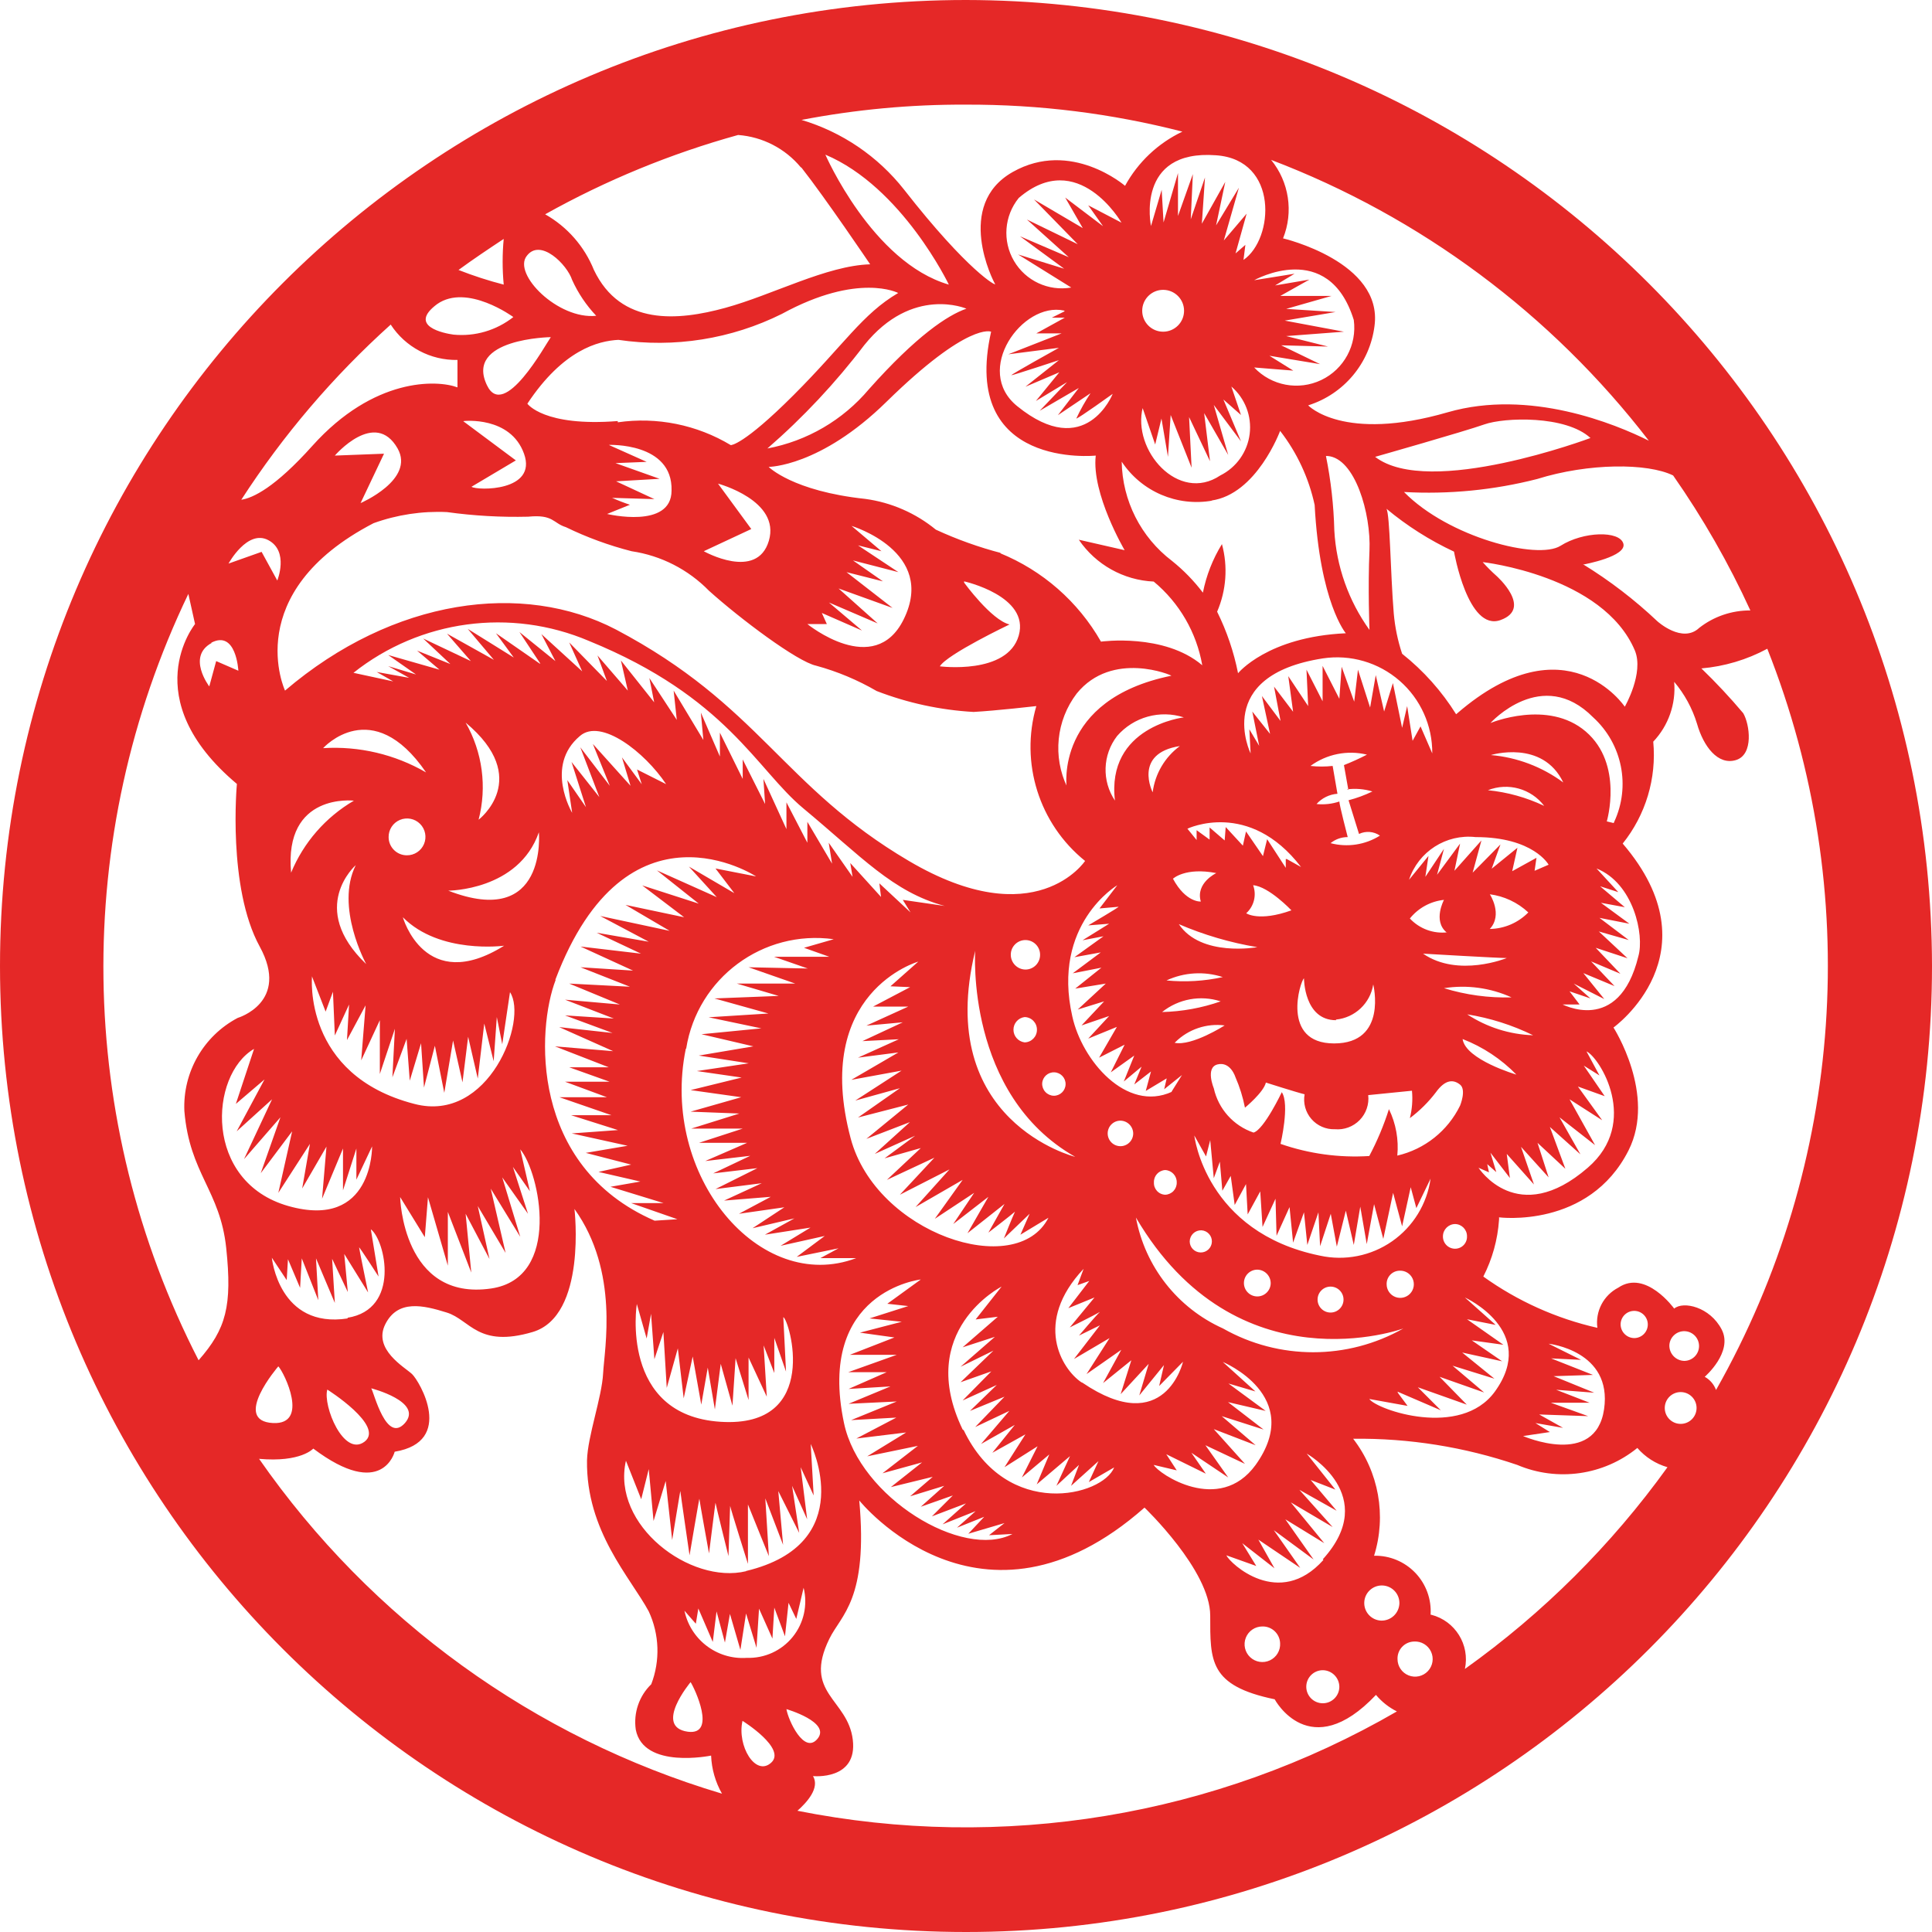
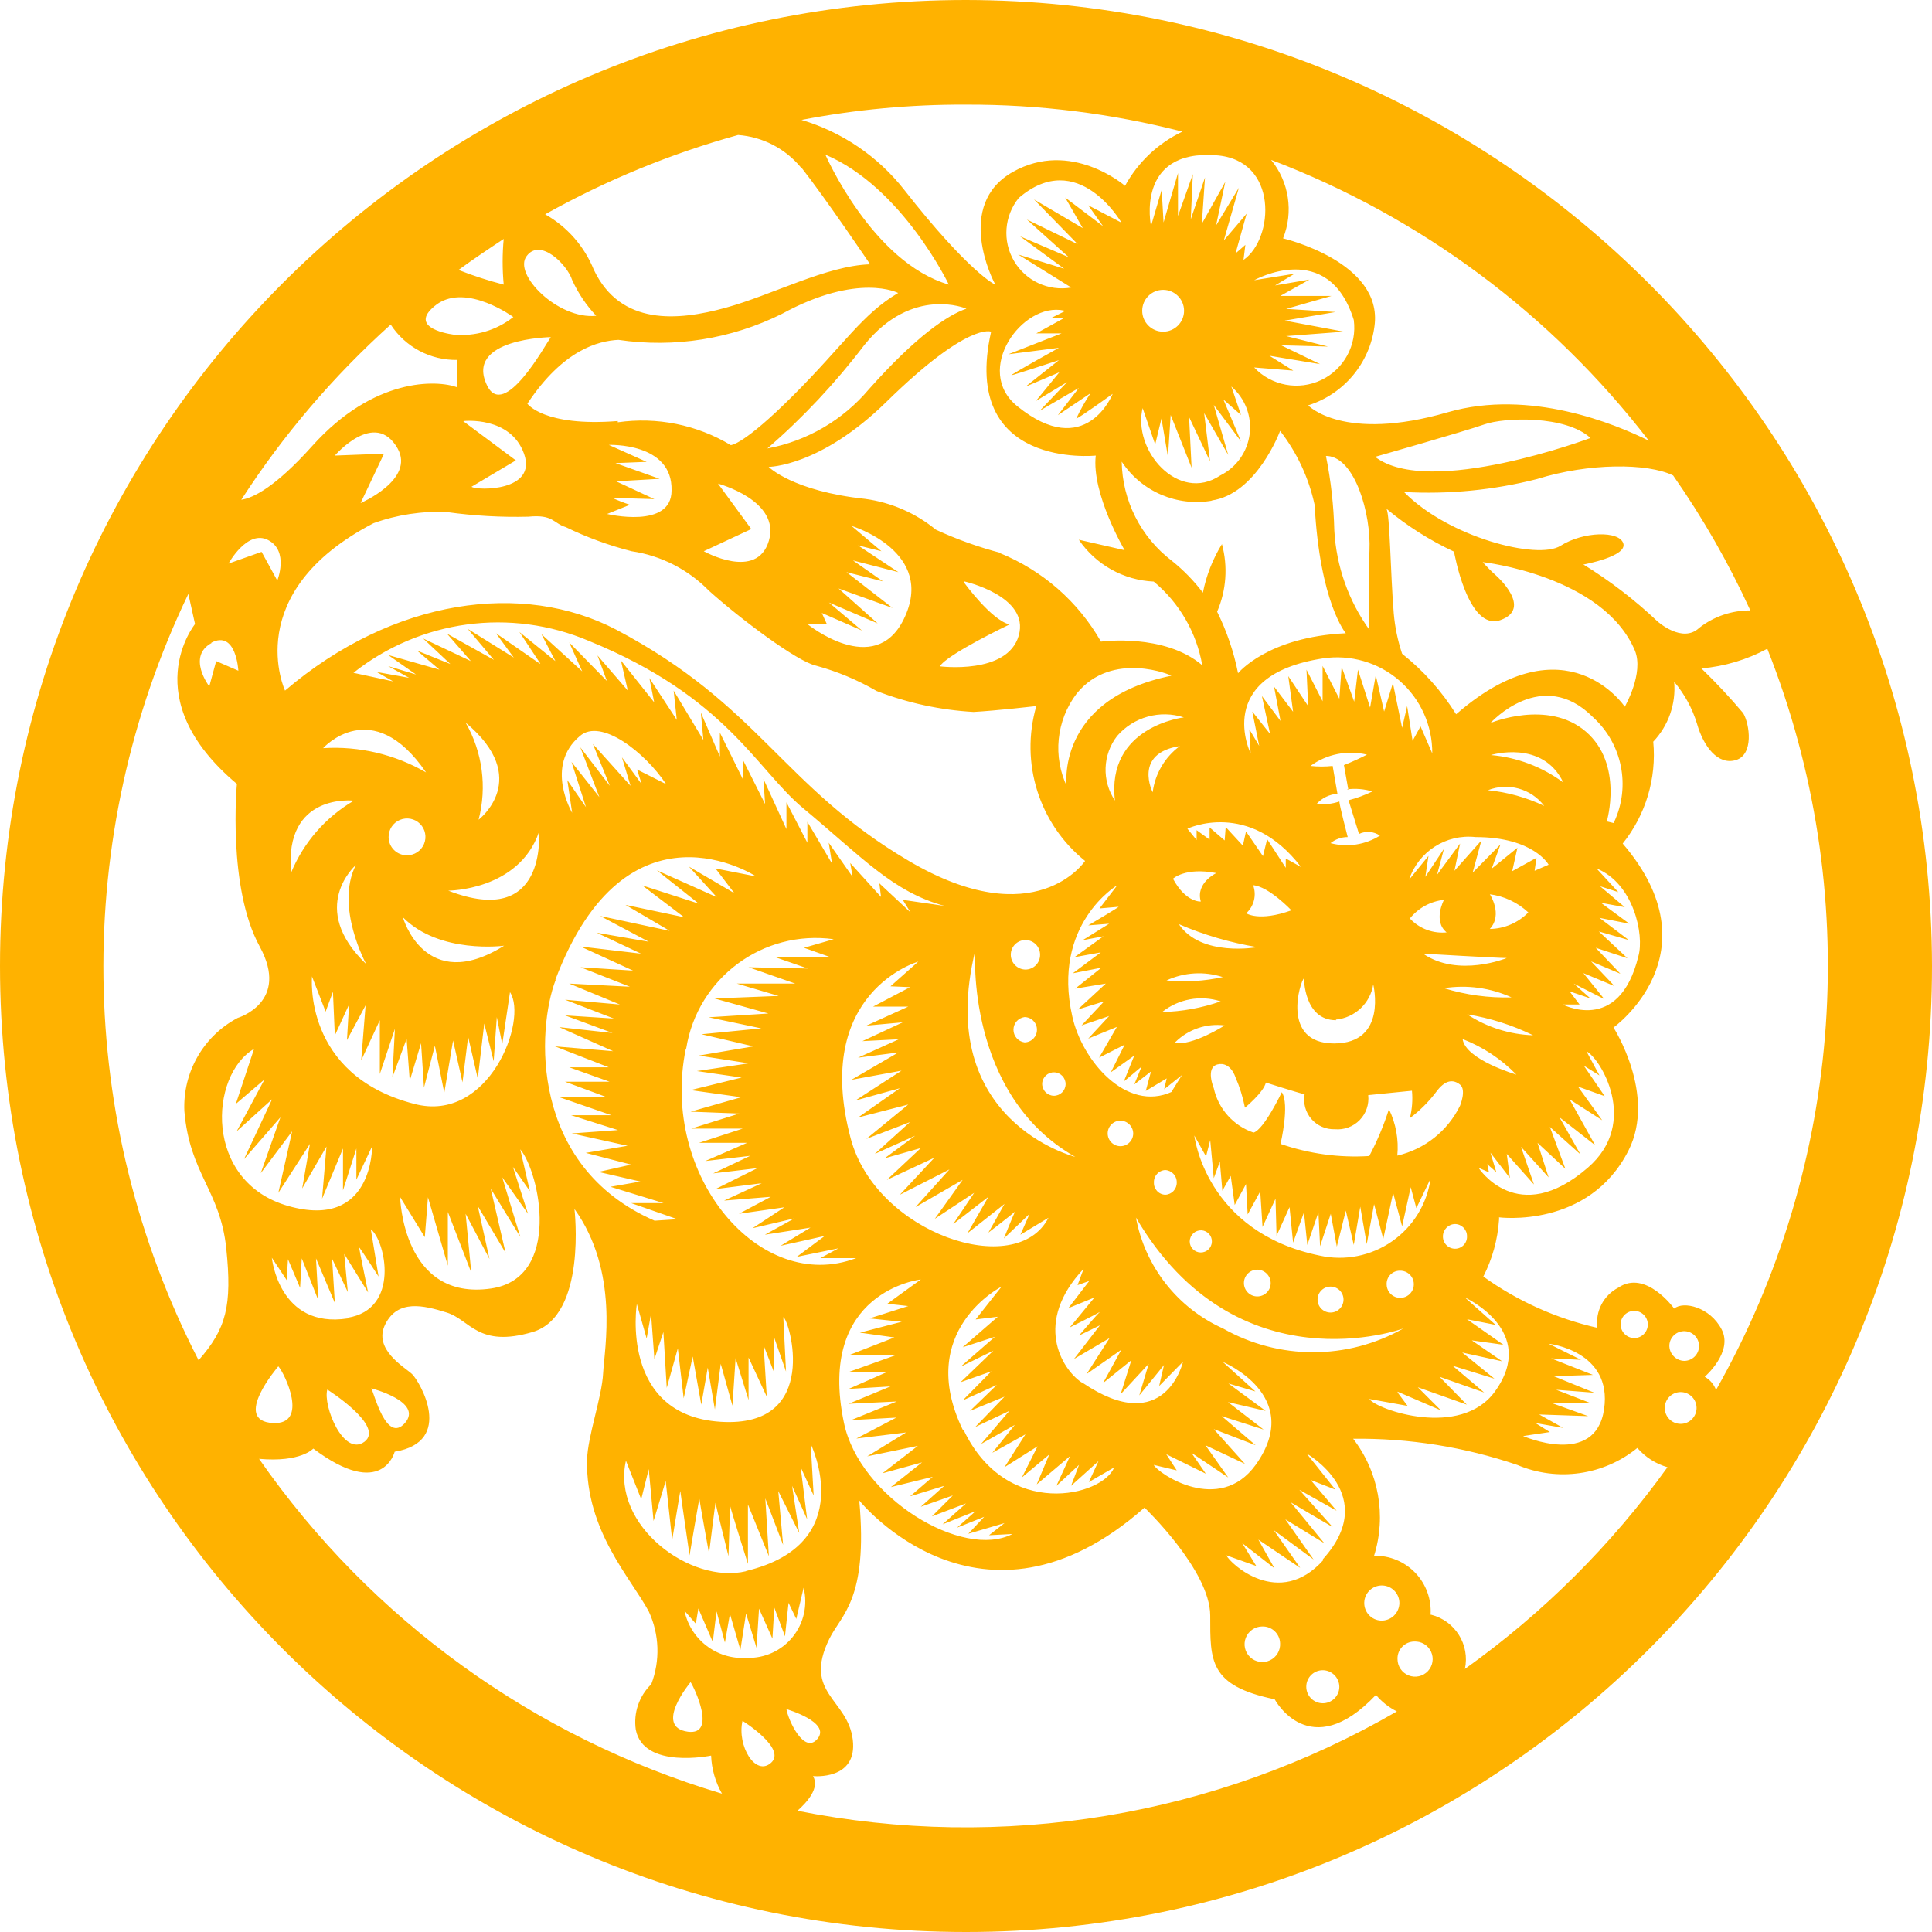
<svg xmlns="http://www.w3.org/2000/svg" viewBox="0 0 92.32 92.32">
  <defs>
-     <style>.cls-1{fill:#e52827;}</style>
+     <style>.cls-1{fill:#FFB200;}</style>
  </defs>
  <g id="Layer_2" data-name="Layer 2">
    <g id="Vector_Graphics" data-name="Vector Graphics">
      <path class="cls-1" d="M46.16,0A46.16,46.16,0,1,0,92.32,46.16,46.22,46.22,0,0,0,46.16,0ZM67.57,78.44a.84.84,0,1,1-.79.84.81.81,0,0,1,.79-.84Zm-1.58-1a.84.84,0,1,1,.88-.83.85.85,0,0,1-.88.83Zm2.37-.28a2.65,2.65,0,0,0-2.7-2.82,6.15,6.15,0,0,0-1-5.59A23.5,23.5,0,0,1,72.5,70a5.62,5.62,0,0,0,5.74-.81,3,3,0,0,0,1.44.92A41.89,41.89,0,0,1,70,79.75a2.2,2.2,0,0,0-1.61-2.59Zm-5.12-2.62c-2.12,2.37-4.46.17-4.64-.22l1.43.51-.67-1.09,1.54,1.2-.77-1.37,2,1.35-1.26-1.8,1.9,1.4L61.42,72.6l1.86,1.14-1.6-1.95,2,1.18-1.59-1.78,1.78,1-1.24-1.47,1.18.46-1.37-1.72s3.54,2,.77,5.05ZM64,80.61a.79.79,0,1,1-.79-.8.8.8,0,0,1,.79.8Zm-2.83-2.09a.85.85,0,1,1-.85-.8.83.83,0,0,1,.85.8ZM32.63,76.88l.62.71.12-.73.69,1.6L34.24,77l.4,1.49.24-1.37.5,1.72.27-1.74.5,1.64.12-1.87.64,1.43L37,76.82l.51,1.37.17-1.6.37.77.35-1.49a2.7,2.7,0,0,1-2.71,3.35,2.84,2.84,0,0,1-3-2.34Zm.24,5.87c-1.66-.23.13-2.37.13-2.37.19.29,1.26,2.55-.13,2.37Zm2.61-.52s2.12,1.32,1.37,2-1.64-.81-1.37-2Zm3.59.85c-.64.79-1.41-.89-1.49-1.41,0,0,2.13.62,1.49,1.41Zm-3.42-8c-2.66.64-6.44-2.19-5.74-5.28l.73,1.84L31,70.2l.23,2.48.58-1.91.31,2.82s.39-2.4.39-2.34.44,3.07.44,3.07.47-2.78.47-2.7.46,2.61.46,2.61.31-2.48.31-2.42.62,2.55.62,2.55.08-2.47.08-2.4.85,2.77.85,2.77l0-2.84,1,2.47-.17-2.76.85,2.22-.23-2.57,1,2L37.85,71l.72,1.6-.31-2.49.62,1.35L38.74,69s2.34,4.77-3.09,6.07ZM16.62,63c-3.3.51-3.63-2.9-3.63-2.9l.71,1.07.06-1,.58,1.37.08-1.41.79,2-.11-2L16,62.26l-.13-2.11.75,1.59-.17-1.82,1.14,1.84s-.43-2.09-.43-2.15.93,1.39.93,1.39l-.37-2.26c.7.54,1.42,3.83-1.12,4.23Zm2.73,5c-.89,1-1.47-1.43-1.61-1.66,0,0,2.5.64,1.61,1.66Zm-1.93.89c-1,.75-2-1.72-1.78-2.49,0,0,2.76,1.74,1.78,2.49ZM12.64,51.58l-1.33,2.48L13,52.53l-1.34,2.86,1.74-2-.94,2.67,1.5-2L13.3,57l1.51-2.34-.37,2.13,1.16-2-.21,2.49,1-2.4,0,2,.64-2,0,1.49.75-1.59s.06,4-4,2.85S10,51.37,12.14,50.12l-.87,2.63,1.37-1.17ZM10.08,30.72c1.21-.65,1.31,1.33,1.31,1.33l-1.06-.46L10,32.8s-1.09-1.43.12-2.08Zm.84-3.79s.9-1.65,1.9-1.12.43,1.93.43,1.93l-.75-1.37-1.58.56ZM16,21.77s1.92-2.24,3-.34c.84,1.49-1.77,2.61-1.77,2.61l1.12-2.36L16,21.77ZM17.85,25a9.09,9.09,0,0,1,3.51-.53,24.07,24.07,0,0,0,3.88.22c1.21-.12,1.18.31,1.8.5a16.54,16.54,0,0,0,3.14,1.15,6.5,6.5,0,0,1,3.7,1.89c1.49,1.34,4.22,3.39,5.12,3.58a12.08,12.08,0,0,1,2.89,1.21,15.24,15.24,0,0,0,4.63,1c1.09-.06,3-.28,3-.28a7,7,0,0,0,2.33,7.4s-2.36,3.57-8.42,0-7.12-7.43-14-11.06C25,27.77,18.81,28.57,13.62,33c0,0-2.18-4.67,4.23-8Zm48.93,41.5,2.07.89-1.1-1.1,2.34.83-1.3-1.33,2.13.75-1.51-1.28,2,.62-1.54-1.25,1.91.42-1.45-1,1.51.21-1.74-1.22,1.37.27L70,62s3.53,1.6,1.43,4.5c-1.64,2.25-5.63.87-6,.35l1.83.33-.46-.62ZM63.07,60c-5.48-1.12-6-5.74-6-5.74l.56,1,.2-.78L58,56.3l.29-.79.12,1.39.4-.71L59,57.58l.54-1,.08,1.45.6-1.1.11,1.7.62-1.35L61,59.05l.62-1.37.17,1.7.52-1.45.16,1.56L63,57.93l.08,1.62L63.59,58l.29,1.57.43-1.72.38,1.64L65,57.66l.31,1.79.35-1.91.44,1.66.47-2.2L67,58.6l.41-1.87.27,1,.68-1.41A4.39,4.39,0,0,1,63.07,60ZM64.2,62.1a.62.62,0,0,1-1.24,0,.62.62,0,0,1,1.24,0Zm-3.48-.77a.64.64,0,1,1-.64-.66.65.65,0,0,1,.64.66ZM56,52.17c-2.18,1-4.3-1.5-4.76-3.6-1-4.41,2.15-6.27,2.15-6.27l-.85,1.11.91-.08c.06,0-1.45.89-1.45.89l1-.08-1.27.79,1-.19-1.39,1,1.26-.23-1.34,1,1.37-.27-1.25,1L52.84,47,51.5,48.24l1.26-.39L51.68,49,53,48.55l-1,1.08,1.37-.56-.85,1.47,1.22-.62-.66,1.32,1.12-.8-.5,1.24.85-.71-.35.85L55,51.2l-.25.93,1-.6-.12.52.85-.68-.5.8Zm.23,4.33a.57.57,0,0,1-.55.59.56.56,0,0,1-.54-.59.57.57,0,0,1,.54-.59.58.58,0,0,1,.55.59Zm-2.08-2.33a.61.61,0,1,1-.61-.62.62.62,0,0,1,.61.62Zm-10.66-7-1.77.93,1.68,0-2,.91,1.74-.16-1.93.9,1.74-.09L41,50.54l1.93-.25L40.68,51.6l2.4-.44-2.21,1.43L43,52,41,53.4l2.4-.62-2,1.64,2.08-.8L41.8,55.14l1.93-.87-1.46,1.08L44,54.86l-1.62,1.52,2.27-1.06L43,57.09l2.37-1.21-1.62,1.8L46,56.38l-1.33,1.86L46.55,57l-1,1.49,1.68-1.3-1,1.74L48,57.53l-.77,1.37s1.08-.83,1.27-1c0,0,0-.06,0,0l0,0c-.11.23-.53,1.28-.53,1.28L49.2,58l-.44,1,1.34-.81c-1.53,3-8.24.75-9.45-3.79-1.86-7,3.23-8.45,3.23-8.45l-1.33,1.18Zm3.11-1.74s-.47,6.87,4.78,9.85c0,0-6.77-1.68-4.78-9.85Zm2.4.9a.71.71,0,0,1-.7-.71.7.7,0,1,1,1.4,0,.7.7,0,0,1-.7.71Zm.55,2.88a.6.6,0,0,1-.59.6.61.61,0,0,1,0-1.21.6.6,0,0,1,.59.61Zm.25,2.56a.56.56,0,1,1,.55.59.57.57,0,0,1-.55-.59ZM51,37.62a4.3,4.3,0,0,1,.45-4.48c1.7-2.09,4.58-.86,4.52-.85-5.59,1.14-5,5.33-5,5.33Zm-4.93-9.84s3.15.7,2.61,2.59-3.77,1.47-3.77,1.47c.35-.58,3.33-2,3.33-2-.87-.21-2.17-2-2.17-2Zm1.78-1.35a18.69,18.69,0,0,1-3.13-1.12,6.76,6.76,0,0,0-3.37-1.47c-3.48-.37-4.62-1.53-4.62-1.53s2.46,0,5.63-3.11c3.92-3.84,5-3.35,5-3.35-1.49,6.6,5,5.92,5,5.92-.21,1.82,1.38,4.52,1.38,4.52l-2.19-.5a4.58,4.58,0,0,0,3.58,2,6.69,6.69,0,0,1,2.32,4c-1.82-1.55-4.84-1.13-4.84-1.13a9.82,9.82,0,0,0-4.83-4.23Zm-8.58,2.86,1.92.84-1.58-1.34,2.33,1-1.87-1.67,2.58.93-2.2-1.71,1.74.44-1.43-1,2.17.56L41,26.06l1.12.28-1.43-1.21s4.09,1.23,2.49,4.47c-1.4,2.83-4.6.22-4.6.22h.93l-.24-.53Zm-10-5.5,2,.06L29.44,23l2.08-.12-2.11-.75,1.49-.06-1.81-.81s3.06-.13,3,2.18c0,1.86-3.08,1.12-3.08,1.12l1.09-.44a8.84,8.84,0,0,1-.87-.34Zm.25-3.67c-3.54.28-4.32-.83-4.32-.83,1.71-2.58,3.39-3,4.35-3.05A13.19,13.19,0,0,0,37.36,15c3.66-2,5.56-1,5.56-1-1.71,1-2.58,2.46-5,4.88s-3,2.39-3,2.39a8.21,8.21,0,0,0-5.4-1.09Zm-7.36,0s2.23-.25,2.88,1.56-2.23,1.77-2.51,1.58L24.65,22l-2.51-1.87Zm1.11-1.71c-1.08-2.24,3.05-2.3,3.05-2.3-.25.35-2.24,4-3.05,2.3Zm1.9-6.18c.65-.87,1.93.41,2.17,1.15a6.24,6.24,0,0,0,1.15,1.71c-1.83.19-4-2-3.32-2.86ZM39.44,7.39c3.67,1.55,5.9,6.21,5.9,6.21-3.66-1.06-5.9-6.21-5.9-6.21Zm6.74,7.36c-.9.31-2.39,1.3-4.66,3.85a8.35,8.35,0,0,1-4.85,2.83,33,33,0,0,0,4.63-4.94c2.3-2.86,4.88-1.74,4.88-1.74ZM34.31,23.11s3,.8,2.43,2.73-3.11.5-3.11.5l2.27-1.06-1.59-2.17Zm44.48-2.05c-1.6-.8-5.69-2.49-9.61-1.36-5,1.45-6.67-.33-6.67-.33a4.58,4.58,0,0,0,3.17-3.79c.42-3.07-4.37-4.19-4.37-4.19a3.73,3.73,0,0,0-.57-3.75A41.34,41.34,0,0,1,78.79,21.06Zm-5,17.45a8.15,8.15,0,0,0-2.69-.75,2.31,2.31,0,0,1,2.69.75Zm-2.55-2.43s2.47-.76,3.46,1.31a6.8,6.8,0,0,0-3.46-1.31ZM74,41.32l-.67.29.09-.62-1.16.64.25-1.12-1.23,1,.42-1.16-1.33,1.35.42-1.54-1.29,1.45.27-1.3-1.1,1.49L69,40.56l-.89,1.34.15-1-.93,1.14A3,3,0,0,1,70.51,40C73.28,40,74,41.32,74,41.32ZM66.37,53a13.48,13.48,0,0,1-.94,2.24,10.83,10.83,0,0,1-4.24-.58s.45-1.89.06-2.47c0,0-.85,1.79-1.35,1.93A2.9,2.9,0,0,1,58,52s-.42-1,.19-1.14.84.6.84.6a7,7,0,0,1,.46,1.47s.89-.73,1-1.2c0,0,1.47.47,1.85.56a1.42,1.42,0,0,0,1.45,1.67,1.47,1.47,0,0,0,1.59-1.63l2.09-.21a3.86,3.86,0,0,1-.1,1.31,6.28,6.28,0,0,0,1.24-1.23c.46-.64.85-.62,1.16-.37s0,1,0,1a4.46,4.46,0,0,1-3,2.39A4.17,4.17,0,0,0,66.37,53ZM53.28,38.26a2.64,2.64,0,0,1,.1-3.09,3,3,0,0,1,3.19-.89s-3.73.43-3.29,4Zm11.08-.54a2.89,2.89,0,0,1,1.22.1,6.19,6.19,0,0,1-1.14.42l.5,1.61a1,1,0,0,1,1,.08,3,3,0,0,1-2.36.36A1.29,1.29,0,0,1,64.4,40S64,38.46,64,38.3a2.59,2.59,0,0,1-1.09.12,1.49,1.49,0,0,1,1-.49l-.23-1.33a4.82,4.82,0,0,1-1.06,0,3.27,3.27,0,0,1,2.7-.54,11.76,11.76,0,0,1-1.1.5l.21,1.18Zm-.52,11a2,2,0,0,0,1.78-1.68s.7,2.82-1.87,2.82-1.61-3-1.44-3.11c0,0,0,2,1.53,2Zm-2.4-7.67,0,.42-.89-1.37-.2.81-.81-1.18-.15.68-.82-.89-.05.64-.72-.62,0,.58-.62-.45,0,.47-.44-.54s2.94-1.42,5.43,1.83l-.68-.38ZM59.88,42.3c.75.06,1.83,1.2,1.83,1.2-1.56.56-2.16.14-2.16.14a1.23,1.23,0,0,0,.33-1.34Zm-1.76-.58s-1,.47-.74,1.36c0,0-.71.06-1.33-1.09,0,0,.58-.56,2.07-.27Zm-1.74-6.07a3.26,3.26,0,0,0-1.3,2.21s-.95-1.86,1.3-2.21Zm-.64,11.2a3.68,3.68,0,0,1,2.69-.16,8.61,8.61,0,0,1-2.69.16Zm2.59,1a9.15,9.15,0,0,1-2.8.51,3,3,0,0,1,2.8-.51Zm-2-3.69a16.26,16.26,0,0,0,3.75,1.1s-2.69.49-3.75-1.1Zm12.84.39a2.12,2.12,0,0,1-1.8-.66A2.41,2.41,0,0,1,69,43s-.54,1,.12,1.55Zm2-1.82a3.32,3.32,0,0,1,1.86.87,2.63,2.63,0,0,1-1.84.79c.64-.69,0-1.66,0-1.66ZM72,45.78s-2.32.95-4-.21c0,0,3.59.21,4,.21Zm.23,1.88A10,10,0,0,1,69,47.22a5.68,5.68,0,0,1,3.23.44Zm-2.7,10.83a.58.58,0,0,1,.57.59.57.57,0,0,1-.57.59.58.58,0,0,1-.58-.59.59.59,0,0,1,.58-.59Zm.36-8.84a7.25,7.25,0,0,1,2.57,1.7s-2.43-.71-2.57-1.7Zm.22-1.18a11.2,11.2,0,0,1,3.15,1,6.11,6.11,0,0,1-3.15-1ZM68.44,36l-.56-1.29-.38.69-.26-1.66L67,34.78l-.44-2.14L66.14,34l-.4-1.74-.27,1.55L64.89,32l-.18,1.53-.6-1.67L64,33.39l-.8-1.57,0,1.69L62.43,32l.08,1.74-.95-1.43.23,1.7-.91-1.2.31,1.64-.89-1.19.39,1.81L59.84,34l.33,1.64-.47-.79L59.76,36s-1.83-3.72,3.46-4.54A4.55,4.55,0,0,1,68.44,36Zm-5-14.21c1.31.1,2.08,2.76,2,4.52s0,3.79,0,3.79a9,9,0,0,1-1.68-4.75,20.49,20.49,0,0,0-.4-3.56ZM76,20.93s-7.71,2.89-10.29.9c0,0,4.26-1.21,5.22-1.55s3.89-.44,5.07.65ZM60.66,17l2.42.4-1.86-.9,2.24.06-2-.5,2.76-.21-2.83-.53,2.43-.41-2.36-.15,2.17-.62-2.45,0,1.39-.78-1.64.28.93-.56-1.93.31s3.55-2,4.76,1.9a2.77,2.77,0,0,1-4.76,2.27l1.87.15L60.66,17ZM58.11,7.42c3,.21,2.77,4,1.31,5l.09-.72-.47.41.53-1.9-1.09,1.28.72-2.52-1.09,1.8.44-2.08-1.12,2,.15-2.21-.68,2L57,8.32l-.71,2,0-2.05-.69,2.36-.09-1.56L55,10.8s-.77-3.67,3.11-3.38Zm-2.53,6.43a1,1,0,1,1-1,1,1,1,0,0,1,1-1Zm-1,5.59.62,1.8L55.5,20l.31,1.83.13-2,1,2.52-.12-2.42,1,2.11-.28-2.3,1.15,2L58,19.35l1.3,1.74-.84-2,.84.74-.46-1.36a2.57,2.57,0,0,1-.53,4.25c-2,1.34-4.23-1.21-3.7-3.26Zm3.29,4.48c2.18-.29,3.3-3.33,3.3-3.33a8.8,8.8,0,0,1,1.65,3.54c.25,4.68,1.49,6.13,1.49,6.13-3.74.17-5.15,1.91-5.15,1.91a11.79,11.79,0,0,0-1-2.94A4.91,4.91,0,0,0,58.39,26a7,7,0,0,0-.91,2.32A8.62,8.62,0,0,0,56,26.8a6.08,6.08,0,0,1-2.4-4.74,4.29,4.29,0,0,0,4.34,1.86ZM52,9.81l.71,1L50.9,9.44l.84,1.46L49.41,9.53l2.09,2.14-2.43-1.18,2,1.8-2.33-1,2.11,1.55-2.2-.68,2.54,1.58a2.65,2.65,0,0,1-2.51-4.28c2.83-2.43,4.91,1.18,4.91,1.18L52,9.81Zm-1.12,5.06-.62.31h.62l-1.36.75,1.21,0-2.55,1,2.42-.31s-2.36,1.31-2.27,1.31,2.27-.72,2.27-.72L49,18.48l1.62-.69-1.12,1.37,1.49-.9-1.31,1.37,1.87-1.09-1,1.3,1.56-1.05A9.1,9.1,0,0,0,51.43,20c.1,0,1.74-1.18,1.74-1.18s-1.28,3.25-4.56.59c-2.12-1.71.24-5,2.23-4.57Zm5.29,34.92A2.84,2.84,0,0,1,58.52,49s-1.56,1-2.39.83Zm1.24,9a.53.53,0,1,1-.56.53.54.54,0,0,1,.56-.53Zm9.46,1.93a.65.65,0,1,1-.61.65.63.63,0,0,1,.61-.65ZM71,55.57l.5.44-.28-.93.93,1.21L72,55.14l1.3,1.46-.62-1.8L74,56.26l-.53-1.65,1.33,1.24-.74-2,1.46,1.31-1-1.77,1.7,1.33L75,52.53l1.56,1-1.16-1.61,1.28.46-1-1.46.75.47-.62-1.15c.62.28,2.58,3.39.06,5.56-3.36,2.91-5.22,0-5.22,0l.5.22-.1-.47ZM74.64,48l.84,0L75,47.37l1,.34L75.2,47l1.46.74-1-1.24,1.49.62-1.12-1.18,1.4.59-1.18-1.24,1.52.5-1.37-1.28,1.43.41-1.4-1.06,1.43.28-1.36-1,1.14.21-1.18-1,.87.28L76.29,41.5c1.77.71,2.29,3.17,2,4.19-.93,3.82-3.7,2.27-3.7,2.27Zm2.47-8.67-.33-.08s.81-2.73-1-4.29-4.56-.41-4.56-.41,2.47-2.74,4.91-.27a4.3,4.3,0,0,1,1,5Zm-7.53-5.2A11.36,11.36,0,0,0,67,31.24a8.4,8.4,0,0,1-.4-1.93c-.16-1.95-.18-4.73-.35-5a14.86,14.86,0,0,0,3.23,2.05s.66,3.83,2.22,3.27-.19-2.11-.19-2.11a7.82,7.82,0,0,1-.66-.66s5.75.64,7.27,4.22c.45,1.08-.48,2.69-.48,2.69s-2.79-4.18-8,.31Zm6.11-7.16s2.07-.38,1.88-1-1.91-.58-3,.11-5.35-.4-7.48-2.57a21,21,0,0,0,6.36-.62c2.46-.77,5.28-.77,6.5-.17a41.08,41.08,0,0,1,3.69,6.45A3.92,3.92,0,0,0,81.2,30c-.81.77-2-.31-2-.31a21.72,21.72,0,0,0-3.56-2.73ZM46.16,5A41,41,0,0,1,56.5,6.29a6.12,6.12,0,0,0-2.74,2.59s-2.58-2.24-5.37-.66-.93,5.22-.84,5.35S46.28,13,43.2,9.06a9.8,9.8,0,0,0-4.9-3.33A40.68,40.68,0,0,1,46.16,5ZM38.29,8c1.15,1.46,3.29,4.63,3.29,4.63-2.08.06-4.66,1.46-6.92,2.08s-5,.87-6.28-1.81a5.35,5.35,0,0,0-2.33-2.66,41.69,41.69,0,0,1,9.22-3.79,4.31,4.31,0,0,1,3,1.55ZM24.07,11.41a11.67,11.67,0,0,0,0,2.19,18.41,18.41,0,0,1-2.16-.7c.71-.52,1.43-1,2.17-1.49Zm-3.18,3.12c1.43-1,3.64.62,3.64.62a4,4,0,0,1-2.86.84c-.44-.06-2.21-.4-.78-1.46Zm1.36,20c3.21,2.67.62,4.64.62,4.64a6.2,6.2,0,0,0-.62-4.64Zm3.5,5.24s.43,4.64-4.33,2.79c0,0,3.36,0,4.33-2.79Zm-1.66,5.42c-3.79,2.37-4.84-1.36-4.84-1.36,1.76,1.78,4.84,1.36,4.84,1.36ZM18.57,40a.88.88,0,1,1,.87.87.87.87,0,0,1-.87-.87Zm-3.13-4.25s2.34-2.61,4.92,1.16a8.73,8.73,0,0,0-4.92-1.16ZM17,41.34c-1,2,.5,4.73.5,4.73-2.82-2.7-.5-4.73-.5-4.73Zm-3.09.36c-.35-3.84,3-3.44,3-3.44a7.15,7.15,0,0,0-3,3.44ZM13.05,68c-2-.1.25-2.71.25-2.71.29.31,1.49,2.79-.25,2.71Zm1.87-21.31.64,1.65.35-.95L16,49.48,16.68,48l-.1,1.7.89-1.66-.21,2.63.89-1.92,0,2.57.72-2.16-.12,2.32.68-1.84.15,2,.54-1.79.14,2.12.52-2,.45,2.25.42-2.5.45,2,.27-2.18.46,2,.31-2.63.45,1.8.15-2.11L24,49.9l.37-2.49c.87,1.31-1,6.28-4.57,5.34-5.35-1.38-4.89-6.1-4.89-6.1ZM20.3,59.11l.15-1.9.95,3.27,0-2.57,1.12,2.9L22.25,58l1.14,2.16-.56-2.53,1.33,2.24-.71-3.07,1.41,2.3L24,56.26,25.23,58l-.72-2.24.81,1.16-.46-2c.93,1.1,2,6.15-1.39,6.65-4.24.62-4.35-4.37-4.35-4.37l1.18,1.92Zm5.49-27.4L23.7,30.26l.85,1.16-2.2-1.37,1.25,1.48-2.24-1.25,1.14,1.31-2.28-1.08,1.3,1.22-1.59-.64L21,32l-2.45-.7,1.33.93-1.33-.4,1,.56L18,32.11l.79.45-1.9-.41a11.11,11.11,0,0,1,11.26-1.52c6.57,2.68,8,6.14,10.24,8,2.77,2.3,4.28,4,6.75,4.66l-2-.29.37.6-1.49-1.39.08.65-1.47-1.62.11.66-1.14-1.63.16,1-1.18-2,0,1-1-1.93,0,1.28-1.1-2.4.08,1.2-1.07-2.13,0,.93-1.09-2.21,0,1.14-.91-2.1.12,1.31L32.19,33l.15,1.4-1.31-2,.23,1.16-1.59-2L30,33l-1.45-1.68L29,32.54,27.2,30.7l.62,1.38L25.87,30.3l.67,1.29L24.82,30.2l1,1.51Zm4.93,5.84-1-1.36.41,1.36-1.8-2,.81,2-1.41-1.84.91,2.38-1.33-1.68L28,38.57l-.89-1.29.23,1.56s-1.33-2.24.37-3.67c1-.87,3.1.77,4.12,2.3l-1.39-.7.25.78Zm-4.18,9.26c3.41-9,9.59-4.93,9.59-4.93l-1.94-.38.9,1.18-2.17-1.27,1.33,1.46-2.86-1.28,2,1.59-2.7-.87,2,1.52-2.8-.59L32,44.48l-3.32-.71L31,45l-2.49-.43,2.12,1-2.89-.34,2.51,1.15-2.51-.16,2.36.93L27.2,47l2.42,1L27,47.77l2.33.9L27,48.52l2.27.84-2.55-.28,2.58,1.15L26.52,50l2.57,1L27.2,51l1.93.69H27l2,.74-2.27,0,2.49.86-1.93,0,2.24.71-2.21.16,2.67.59-2,.34,2.17.56L28.6,56l2,.46-1.43.25,2.54.78-1.55,0,2.21.77-1.09.07c-6-2.61-5.62-9.18-4.73-11.5Zm9.17,17.93.93,2-.15-2.45L37,65.61V63.93l.56,1.61-.13-2.6c.28.09,1.84,5.31-3,5s-4-5.63-4-5.63l.47,1.65.21-1.18.16,2.17.43-1.3.16,2.67.53-1.89.28,2.39.43-2,.41,2.3.31-1.77.34,2,.28-2.18.56,2,.15-2.27.62,2,0-2.17ZM32.79,50.1a6.27,6.27,0,0,1,7.05-5.22l-1.42.41,1.21.43-2.64,0,1.61.56-2.83-.06L38,47,35.21,47l2,.59-3.07.12,2.58.72-2.86.18,2.52.53-2.86.28L36,50l-2.61.44,2.39.37-2.48.37,2.14.31L33,52.09l2.42.34L33,53.12l2.33.09-2.3.72,2.46,0-2.09.68h2.3l-2,.87,2.15-.25-1.77.84,2.11-.25-2,1,2.21-.28-1.8.83,2.23-.18L35.31,58l2.17-.31-1.52,1,2-.47L36.55,59l2.18-.34-1.43.87,2.11-.47-1.34,1,2-.41-.87.47,1.71,0c-4.6,1.74-9.38-3.92-8.14-10ZM44,61.14,42.4,62.3l1,.11L41.55,63l1.54.16-2,.52,1.65.23-2.13.83,2.24,0-2.32.83,1.84,0-1.82.8,2-.12-2,.83,2.3-.11-2.18.89,2.16-.12-1.91,1,2.38-.29-1.86,1.14,2.42-.5L42.17,70.4l1.89-.52-1.49,1.18,2-.49-1.08.93,1.63-.5L44,72l1.53-.54-1,1,1.63-.62-1.12,1,1.58-.63-.89.79,1.3-.52-.76.81L48,72.78l-.74.58,1.12-.06C46,74.54,41.08,71.56,40.33,68,39,61.69,44,61.14,44,61.14Zm2,7.17c-2.28-4.73,1.86-6.83,1.86-6.83l-1.24,1.57,1.06-.13L46,64.38l1.54-.5-1.64,1.43,1.57-.77-1.57,1.51,1.47-.52L46,66.92l1.63-.74-1.28,1.24L48,66.74l-1.4,1.45,1.63-.77L46.88,69l1.61-.91-1.07,1.33L49,68.54l-1,1.57,1.58-1-.75,1.49,1.31-1.1-.6,1.43,1.59-1.35L50.48,71l1.08-1-.38,1,1.31-1.18-.46,1,1.21-.7c-.54,1.37-5.12,2.53-7.19-1.78Zm5.67-2.26c-.94-.64-2.3-2.86.11-5.42l-.29.78.56-.2-1,1.3L52.3,62l-1.18,1.43s1.21-.6,1.44-.74l0,0,0,0c-.19.17-1,1.13-1,1.13l1-.49-1.24,1.61,1.7-1-1.1,1.72,1.66-1.16-.87,1.59L54.06,65l-.51,1.62,1.34-1.45-.45,1.51,1.18-1.45-.23,1,1.14-1.16s-.85,3.69-4.81,1Zm4.56,4.21-.5-.77,1.89.93-.69-1,1.76,1.18L57.6,69.06l1.89.89L58,68.29l2,.77-1.62-1.39,2,.64L58.68,67l1.8.42L58.7,66.11l1.29.38-1.56-1.41S62.36,66.7,60,70c-1.74,2.4-4.66.41-4.87,0l1.14.27Zm2.21-6.78a7.26,7.26,0,0,1-4.16-5.3c4.83,8.22,12.78,5.3,12.78,5.3a8.74,8.74,0,0,1-8.62,0ZM73.37,68l1.32.23-1.14-.64,2.34.08-1.78-.64,1.85,0-1.6-.62,1.82.14-1.94-.79,1.88-.06-2-.79,1.43.07L74,64.21s3.06.33,2.65,3.13-3.87,1.28-3.87,1.28l1.28-.19L73.37,68Zm4.07-4.73a.65.65,0,1,1,.65.67.66.66,0,0,1-.65-.67Zm2.87,3.25a.76.76,0,1,1-.76.76.76.76,0,0,1,.76-.76Zm-.54-2.25a.71.71,0,1,1,.71.76.73.73,0,0,1-.71-.76ZM82,66.42a1.18,1.18,0,0,0-.54-.63s1.37-1.18.81-2.26-1.83-1.37-2.27-1c0,0-1.36-1.89-2.67-1a1.88,1.88,0,0,0-1,1.92A15.07,15.07,0,0,1,70.88,61a7,7,0,0,0,.75-2.7.5.5,0,0,0,0-.13s4.29.56,6.19-3.2c1.34-2.67-.72-5.87-.72-5.87s4.94-3.54.44-8.79A6.77,6.77,0,0,0,79,35.44,3.69,3.69,0,0,0,80,32.58a5.66,5.66,0,0,1,1.09,2c.31,1.09,1,2,1.86,1.74s.66-1.71.35-2.24a28.45,28.45,0,0,0-2-2.14A8.12,8.12,0,0,0,84.45,31,41.11,41.11,0,0,1,82,66.42ZM18.67,15.51a3.72,3.72,0,0,0,3.19,1.69v1.31c-1-.37-4-.47-6.93,2.79-1.79,2-2.85,2.5-3.4,2.58a41.74,41.74,0,0,1,7.14-8.37ZM9,28.38l.32,1.44s-2.88,3.54,2,7.64c0,0-.46,4.94,1.09,7.77,1.46,2.67-1.05,3.41-1.05,3.41a4.79,4.79,0,0,0-2.55,4.45c.25,3,1.71,3.79,2,6.55s0,3.86-1.32,5.36A41.13,41.13,0,0,1,9,28.38Zm3.38,41.33c2,.18,2.59-.49,2.59-.49,3.31,2.49,3.89.15,3.89.15,2.9-.48,1.18-3.38.83-3.71s-1.88-1.18-1.28-2.38,1.82-.91,2.94-.56,1.49,1.7,4.1.93,2-5.88,2-5.88c2.15,3,1.43,6.69,1.37,7.85s-.74,3-.77,4.16C28,73.16,30.12,75.37,31,77a4.46,4.46,0,0,1,.12,3.48,2.52,2.52,0,0,0-.74,2.17c.37,1.91,3.6,1.24,3.6,1.24a4,4,0,0,0,.52,1.82,41.33,41.33,0,0,1-22.12-16ZM38.08,86.55c.5-.44,1.1-1.12.77-1.68,0,0,2.14.22,1.9-1.74s-2.4-2.21-1.12-4.82c.56-1.15,1.86-1.86,1.43-6.61,0,0,5.81,7.24,13.63.34,0,0,3.14,3,3.14,5.16s-.06,3.35,3.08,4c0,0,1.67,3.14,4.84-.21a3.13,3.13,0,0,0,1,.79,41.11,41.11,0,0,1-28.68,4.74Z" />
    </g>
  </g>
</svg>
